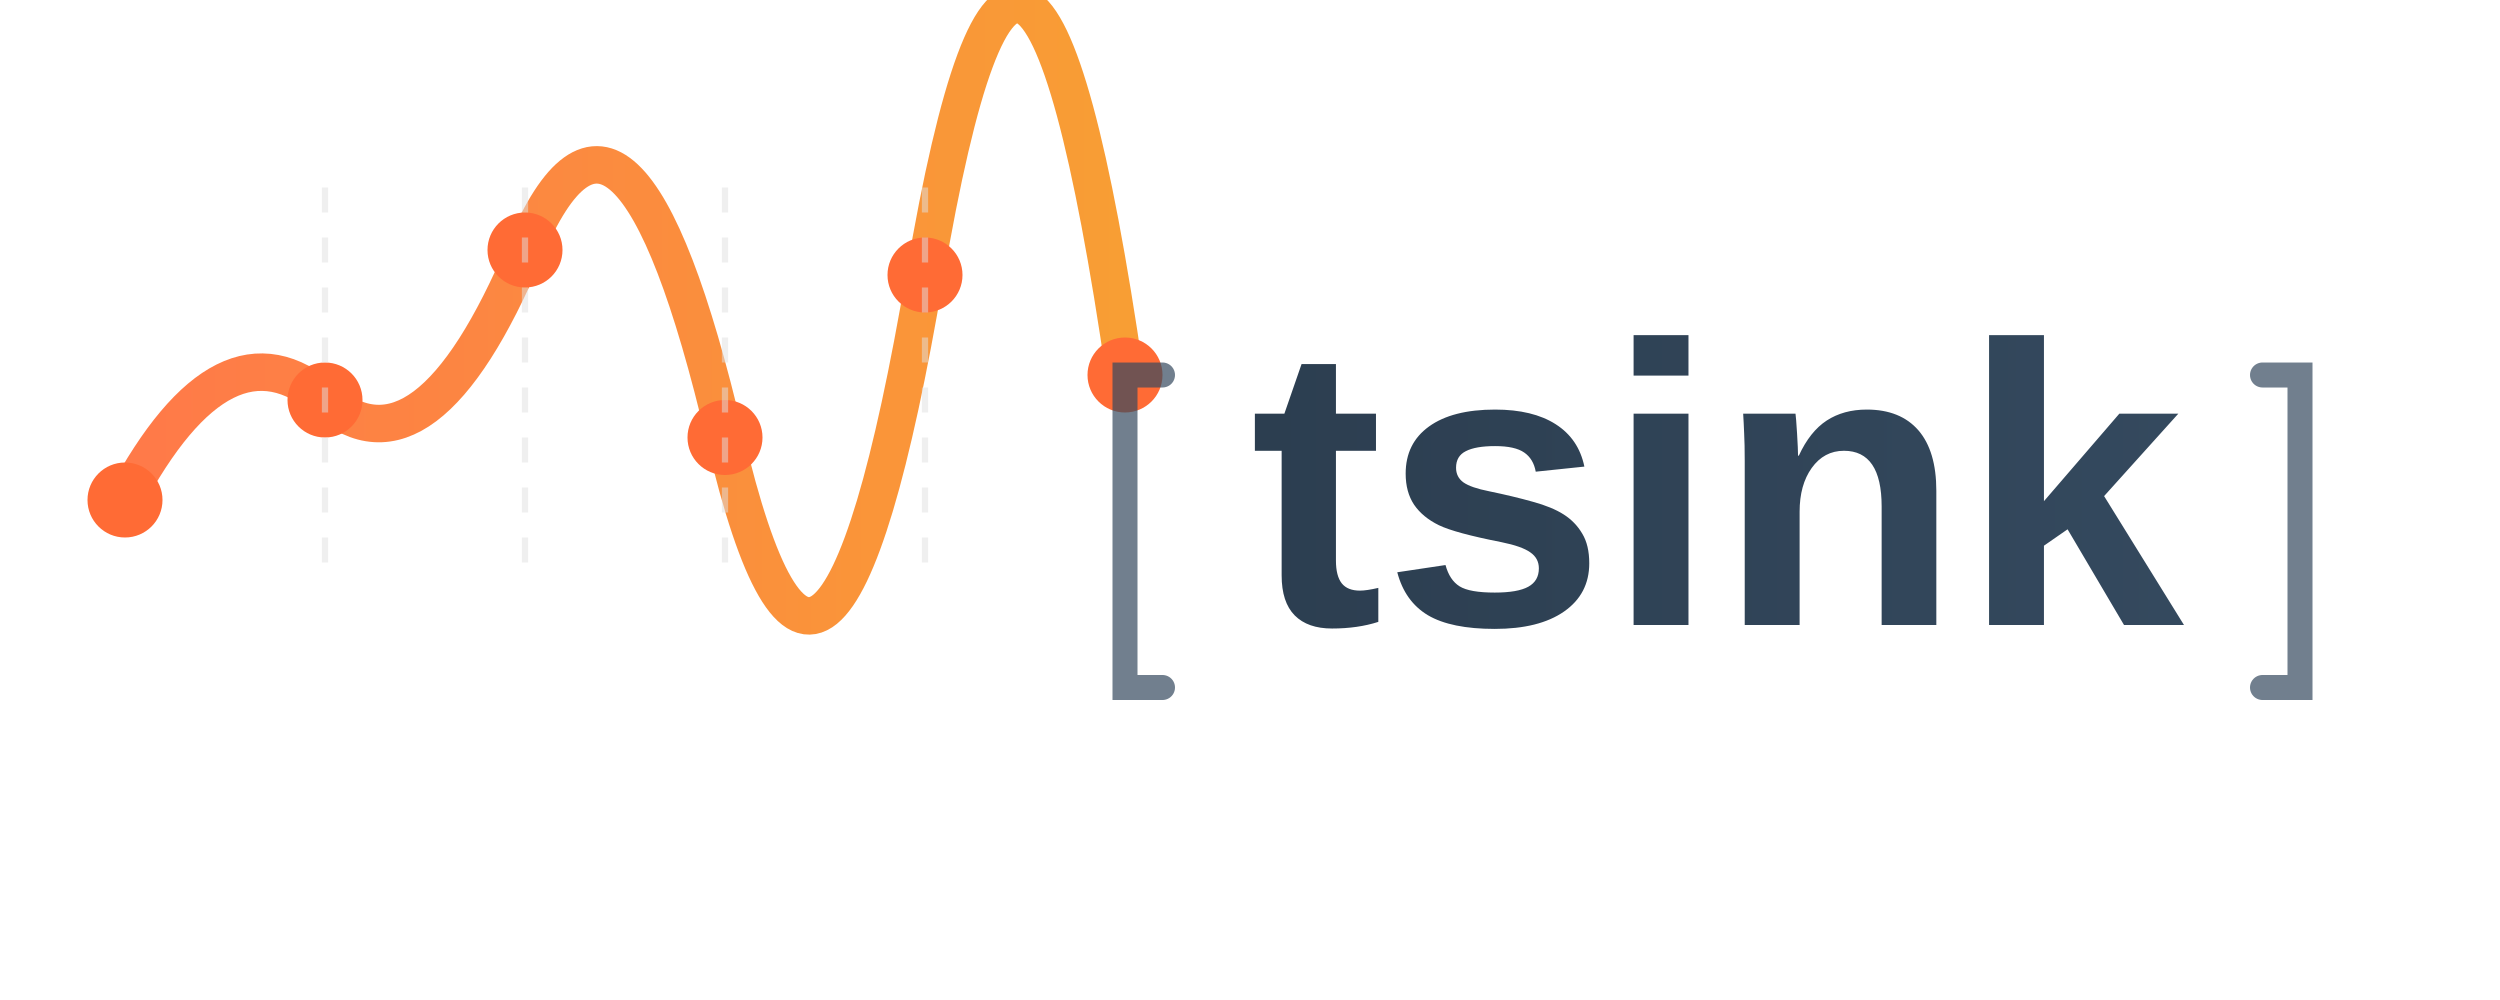
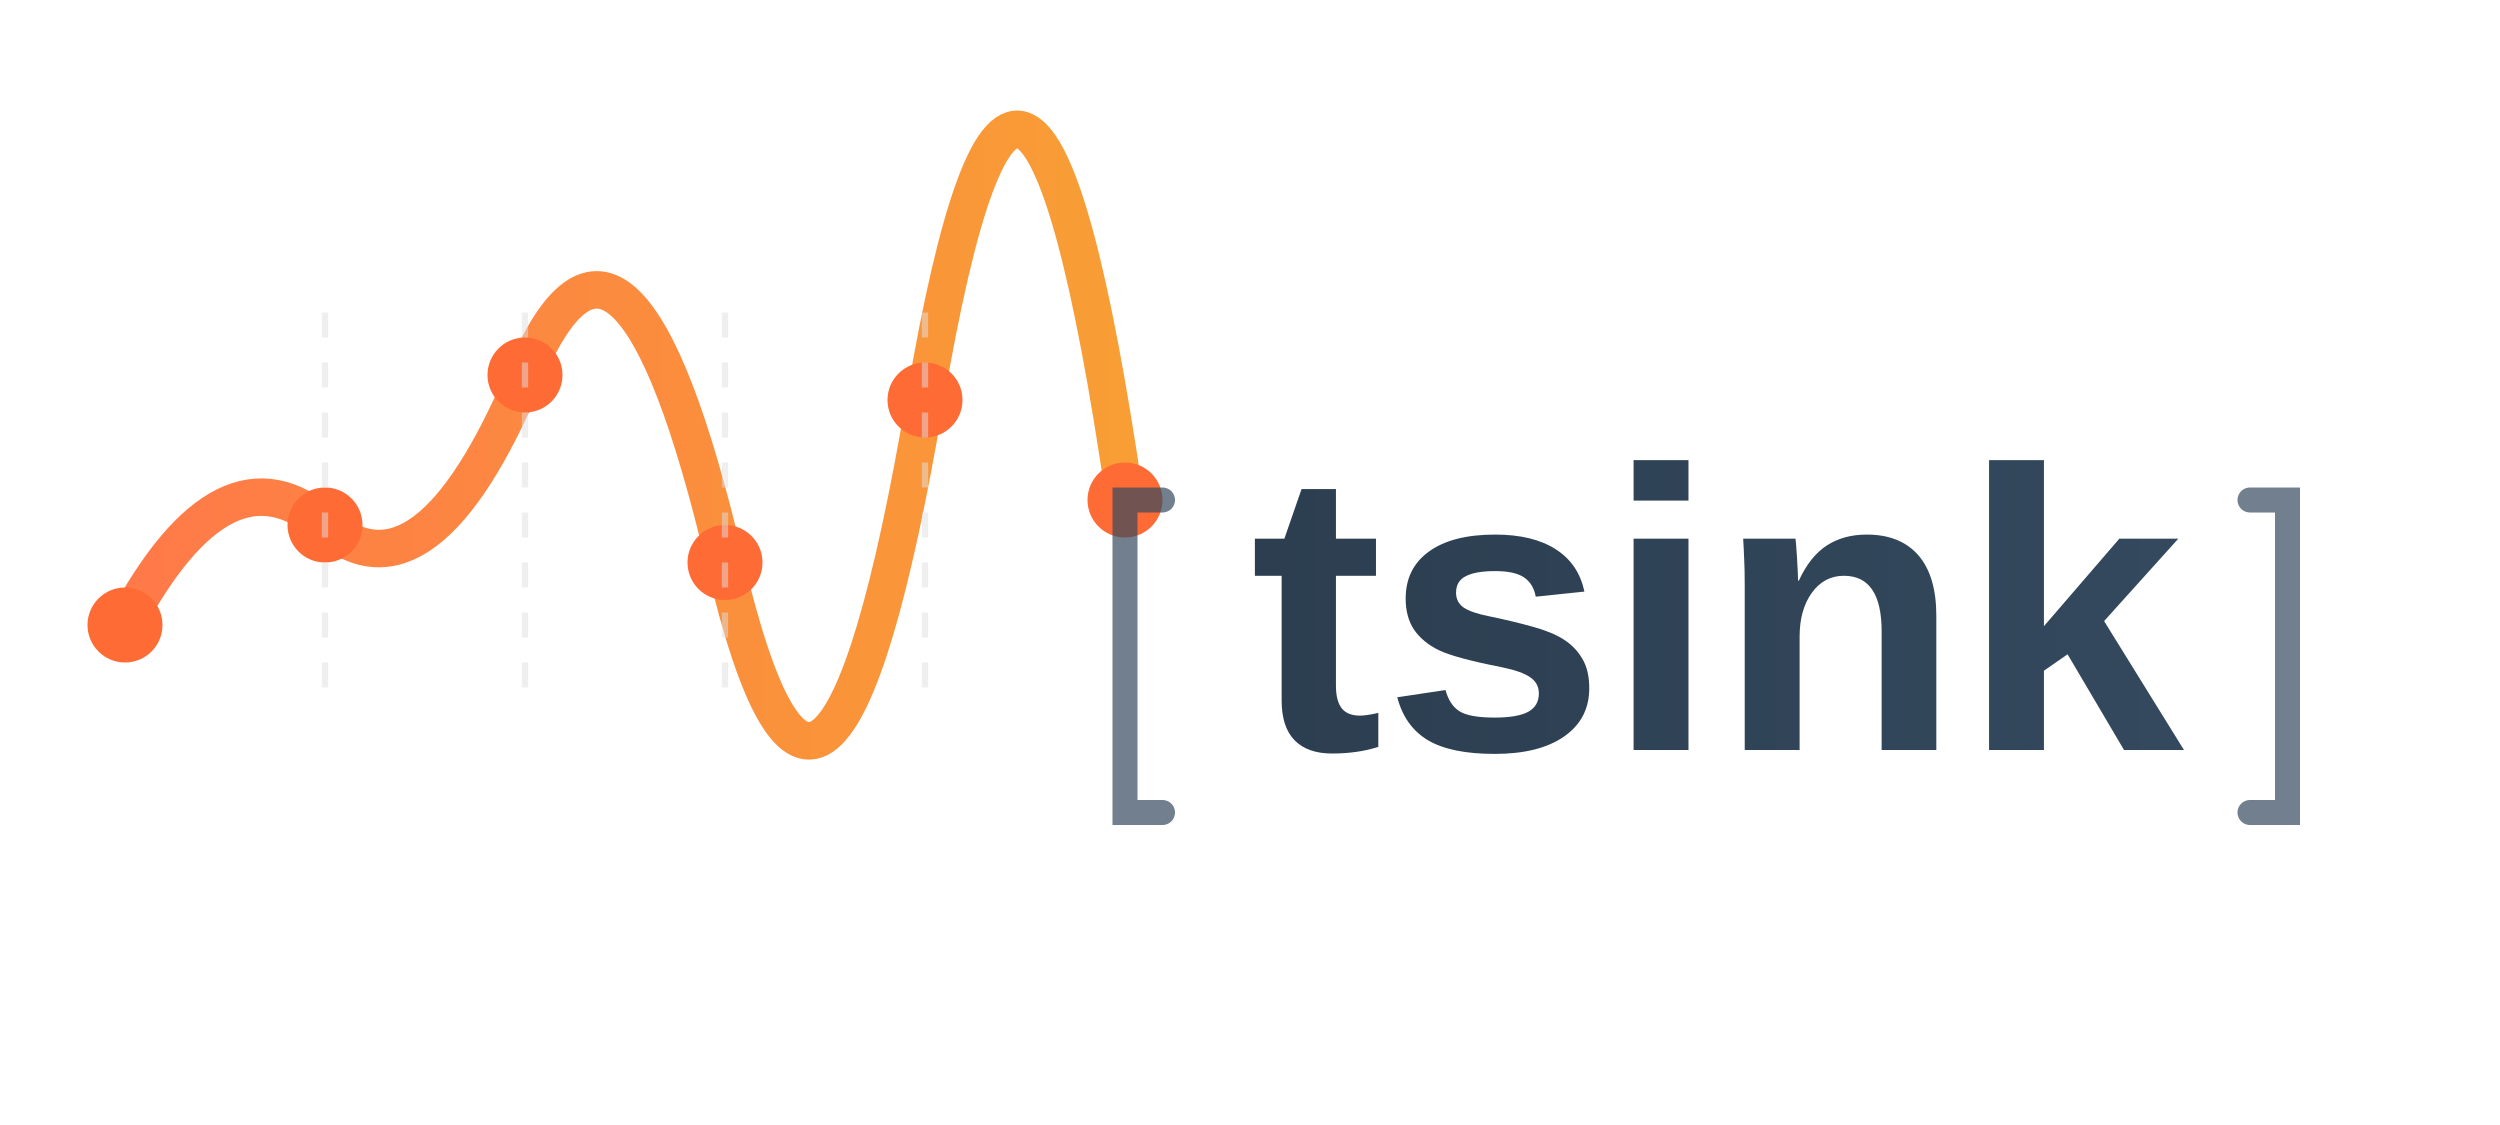
- <svg xmlns="http://www.w3.org/2000/svg" viewBox="0 0 200 80">
+ <svg xmlns="http://www.w3.org/2000/svg" viewBox="0 -10 200 90">
  <defs>
    <linearGradient id="waveGradient" x1="0%" y1="0%" x2="100%" y2="0%">
      <stop offset="0%" style="stop-color:#ff6b35;stop-opacity:1" />
      <stop offset="100%" style="stop-color:#f7931e;stop-opacity:1" />
    </linearGradient>
    <linearGradient id="textGradient" x1="0%" y1="0%" x2="100%" y2="0%">
      <stop offset="0%" style="stop-color:#2c3e50;stop-opacity:1" />
      <stop offset="100%" style="stop-color:#34495e;stop-opacity:1" />
    </linearGradient>
    <filter id="shadow" x="-50%" y="-50%" width="200%" height="200%">
      <feGaussianBlur in="SourceAlpha" stdDeviation="2" />
      <feOffset dx="0" dy="2" result="offsetblur" />
      <feFlood flood-color="#000000" flood-opacity="0.2" />
      <feComposite in2="offsetblur" operator="in" />
      <feMerge>
        <feMergeNode />
        <feMergeNode in="SourceGraphic" />
      </feMerge>
    </filter>
  </defs>
  <g transform="translate(10, 40)">
    <path d="M 0,0 Q 8,-15 16,-8 T 32,-20 T 48,-5 T 64,-18 T 80,-10" stroke="url(#waveGradient)" stroke-width="3" fill="none" stroke-linecap="round" opacity="0.9" />
    <circle cx="0" cy="0" r="3" fill="#ff6b35" />
    <circle cx="16" cy="-8" r="3" fill="#ff6b35" />
    <circle cx="32" cy="-20" r="3" fill="#ff6b35" />
    <circle cx="48" cy="-5" r="3" fill="#ff6b35" />
    <circle cx="64" cy="-18" r="3" fill="#ff6b35" />
    <circle cx="80" cy="-10" r="3" fill="#ff6b35" />
    <line x1="16" y1="5" x2="16" y2="-25" stroke="#e0e0e0" stroke-width="0.5" stroke-dasharray="2,2" opacity="0.5" />
    <line x1="32" y1="5" x2="32" y2="-25" stroke="#e0e0e0" stroke-width="0.5" stroke-dasharray="2,2" opacity="0.5" />
    <line x1="48" y1="5" x2="48" y2="-25" stroke="#e0e0e0" stroke-width="0.5" stroke-dasharray="2,2" opacity="0.5" />
    <line x1="64" y1="5" x2="64" y2="-25" stroke="#e0e0e0" stroke-width="0.5" stroke-dasharray="2,2" opacity="0.5" />
  </g>
  <text x="100" y="50" font-family="'Segoe UI', 'Arial', sans-serif" font-size="32" font-weight="600" fill="url(#textGradient)">
    tsink
  </text>
  <g transform="translate(93, 30)" opacity="0.7">
    <path d="M 0,0 L -3,0 L -3,25 L 0,25" stroke="#34495e" stroke-width="2" fill="none" stroke-linecap="round" />
  </g>
-   <g transform="translate(181, 30)" opacity="0.7">
+   <g transform="translate(180, 30)" opacity="0.7">
    <path d="M 0,0 L 3,0 L 3,25 L 0,25" stroke="#34495e" stroke-width="2" fill="none" stroke-linecap="round" />
  </g>
</svg>
